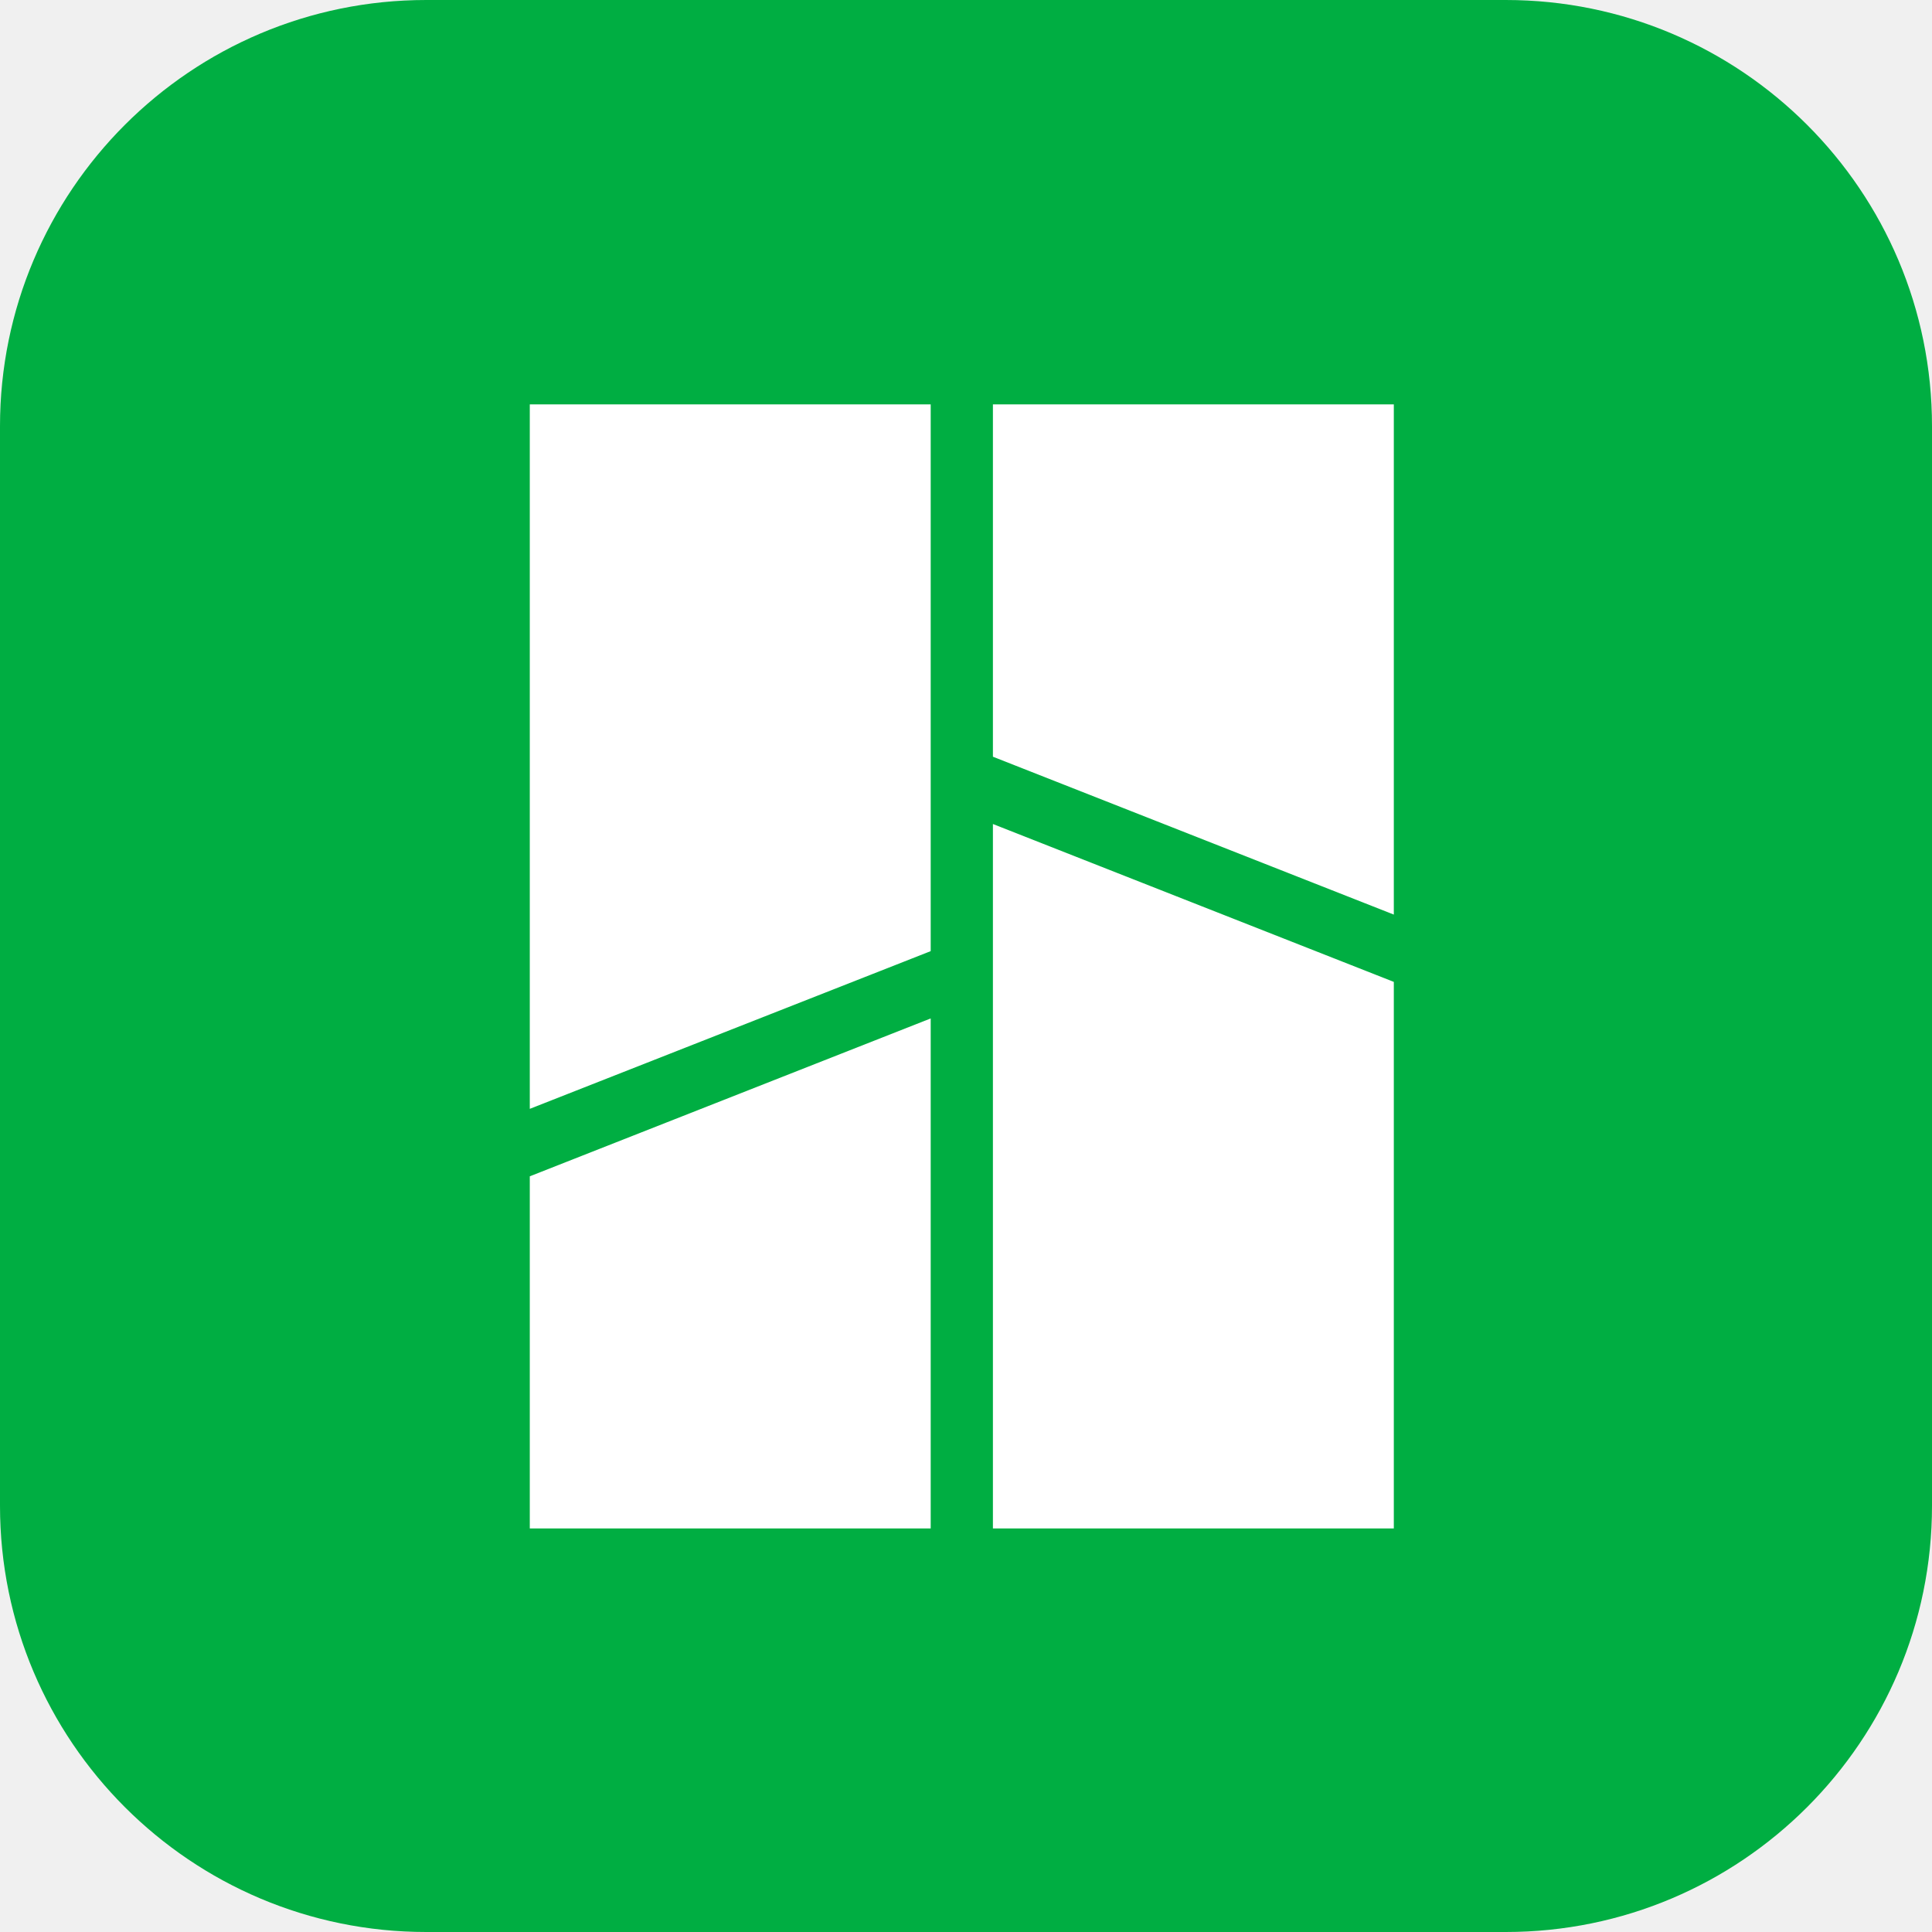
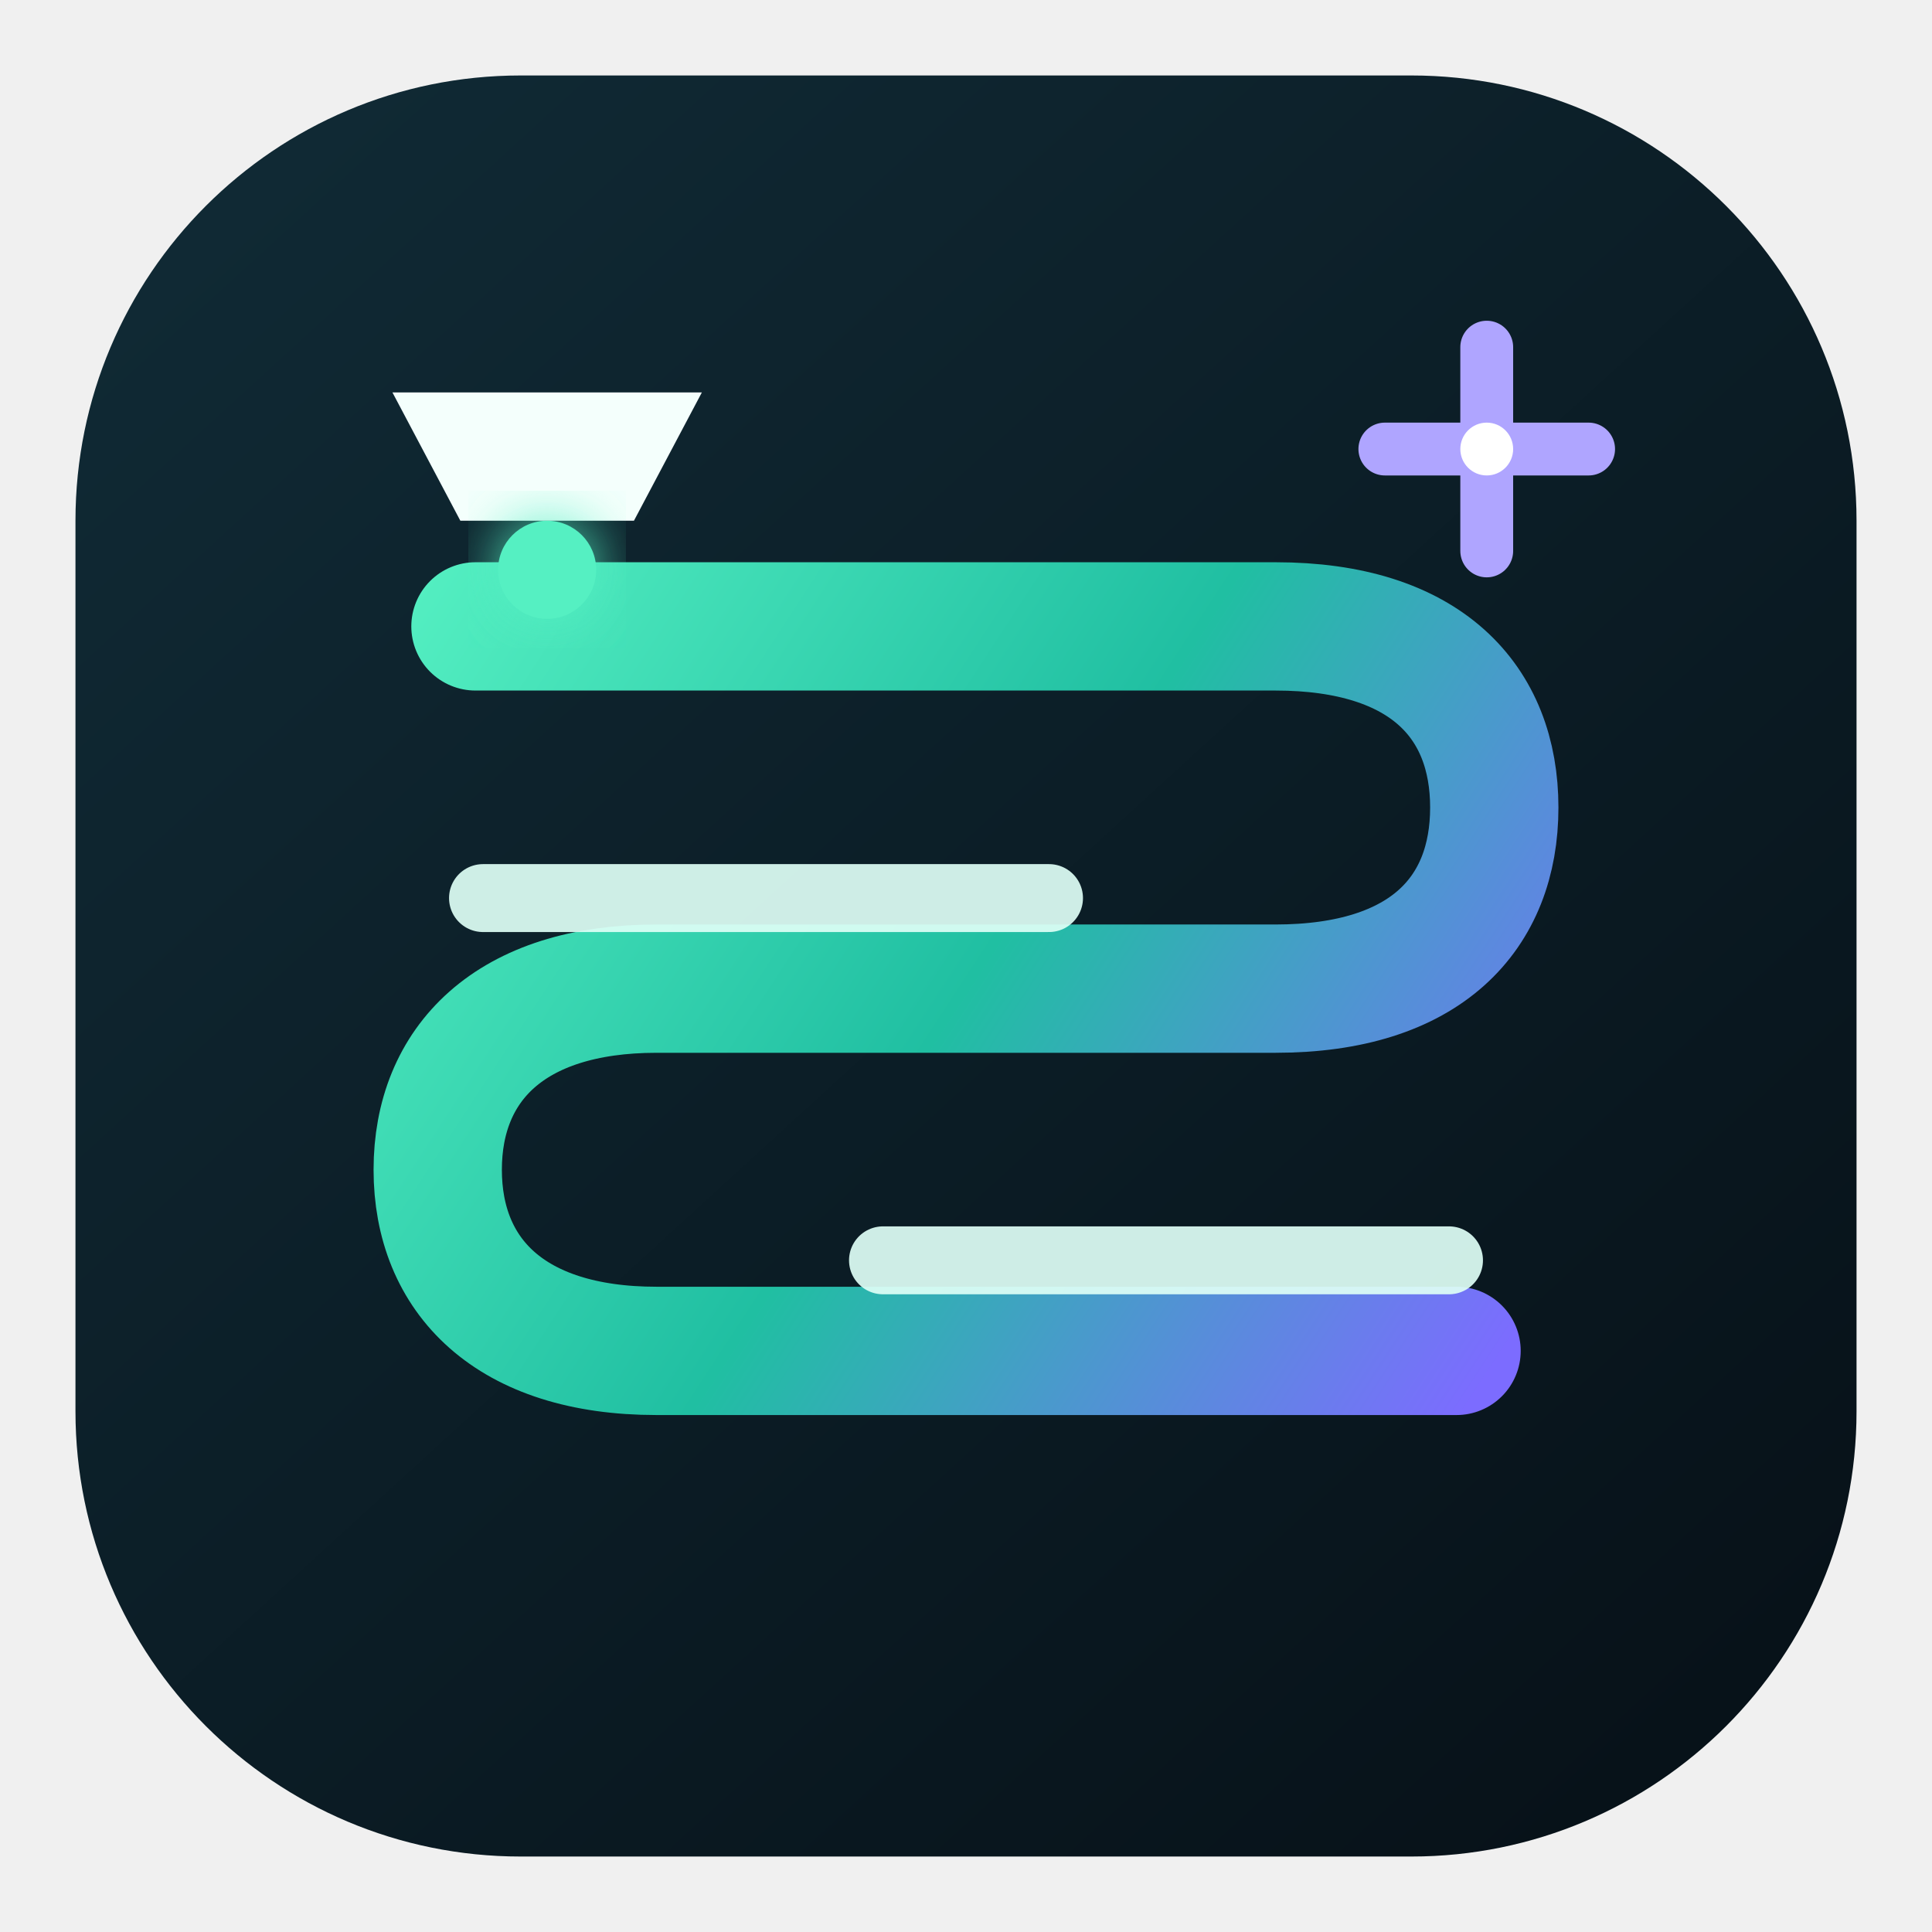
- <svg xmlns="http://www.w3.org/2000/svg" width="128" height="128" viewBox="0 0 128 128" fill="none">
-   <path d="M99.759 128H28.241C12.646 128 0 115.354 0 99.759V28.241C0 12.646 12.646 0 28.241 0H99.759C115.354 0 128 12.646 128 28.241V99.759C128 115.354 115.354 128 99.759 128Z" fill="#00AE42" />
-   <path d="M65.783 54.593V101.264H92.344V65.053L65.783 54.593Z" fill="white" />
-   <path d="M65.783 26.792V50.134L92.344 60.594V26.792H65.783Z" fill="white" />
-   <path d="M35.1 73.464V26.792H61.661V63.015L35.1 73.464Z" fill="white" />
-   <path d="M35.1 101.264V77.934L61.661 67.474V101.264H35.1Z" fill="white" />
+ <svg xmlns="http://www.w3.org/2000/svg" width="512" height="512" viewBox="0 0 512 512" role="img" aria-label="Bambu Studio AI LayerSpark">
+   <defs>
+     <linearGradient id="bg" x1="52" y1="34" x2="458" y2="478" gradientUnits="userSpaceOnUse">
+       <stop stop-color="#102A35" />
+       <stop offset="1" stop-color="#071118" />
+     </linearGradient>
+     <linearGradient id="layer" x1="104" y1="154" x2="404" y2="350" gradientUnits="userSpaceOnUse">
+       <stop stop-color="#55F0C2" />
+       <stop offset="0.52" stop-color="#20BFA2" />
+       <stop offset="1" stop-color="#7C6CFF" />
+     </linearGradient>
+     <filter id="glow" x="-30%" y="-30%" width="160%" height="160%">
+       <feGaussianBlur stdDeviation="8" result="blur" />
+       <feMerge>
+         <feMergeNode in="blur" />
+         <feMergeNode in="SourceGraphic" />
+       </feMerge>
+     </filter>
+   </defs>
+   <rect x="20" y="20" width="472" height="472" rx="118" fill="url(#bg)" />
+   <path d="M126 166H338c40 0 58 20 58 48s-18 48-58 48H174c-39 0-58 20-58 48s19 48 58 48h212" fill="none" stroke="url(#layer)" stroke-width="34" stroke-linecap="round" stroke-linejoin="round" />
+   <path d="M128 238h150M234 334h150" fill="none" stroke="#DFFFF6" stroke-opacity=".92" stroke-width="18" stroke-linecap="round" />
+   <path d="M104 104h82l-18 34h-46z" fill="#F4FFFC" />
+   <circle cx="145" cy="151" r="13" fill="#55F0C2" filter="url(#glow)" />
+   <path d="M394 92v54M367 119h54" stroke="#AFA5FF" stroke-width="14" stroke-linecap="round" />
+   <circle cx="394" cy="119" r="7" fill="#fff" />
</svg>
